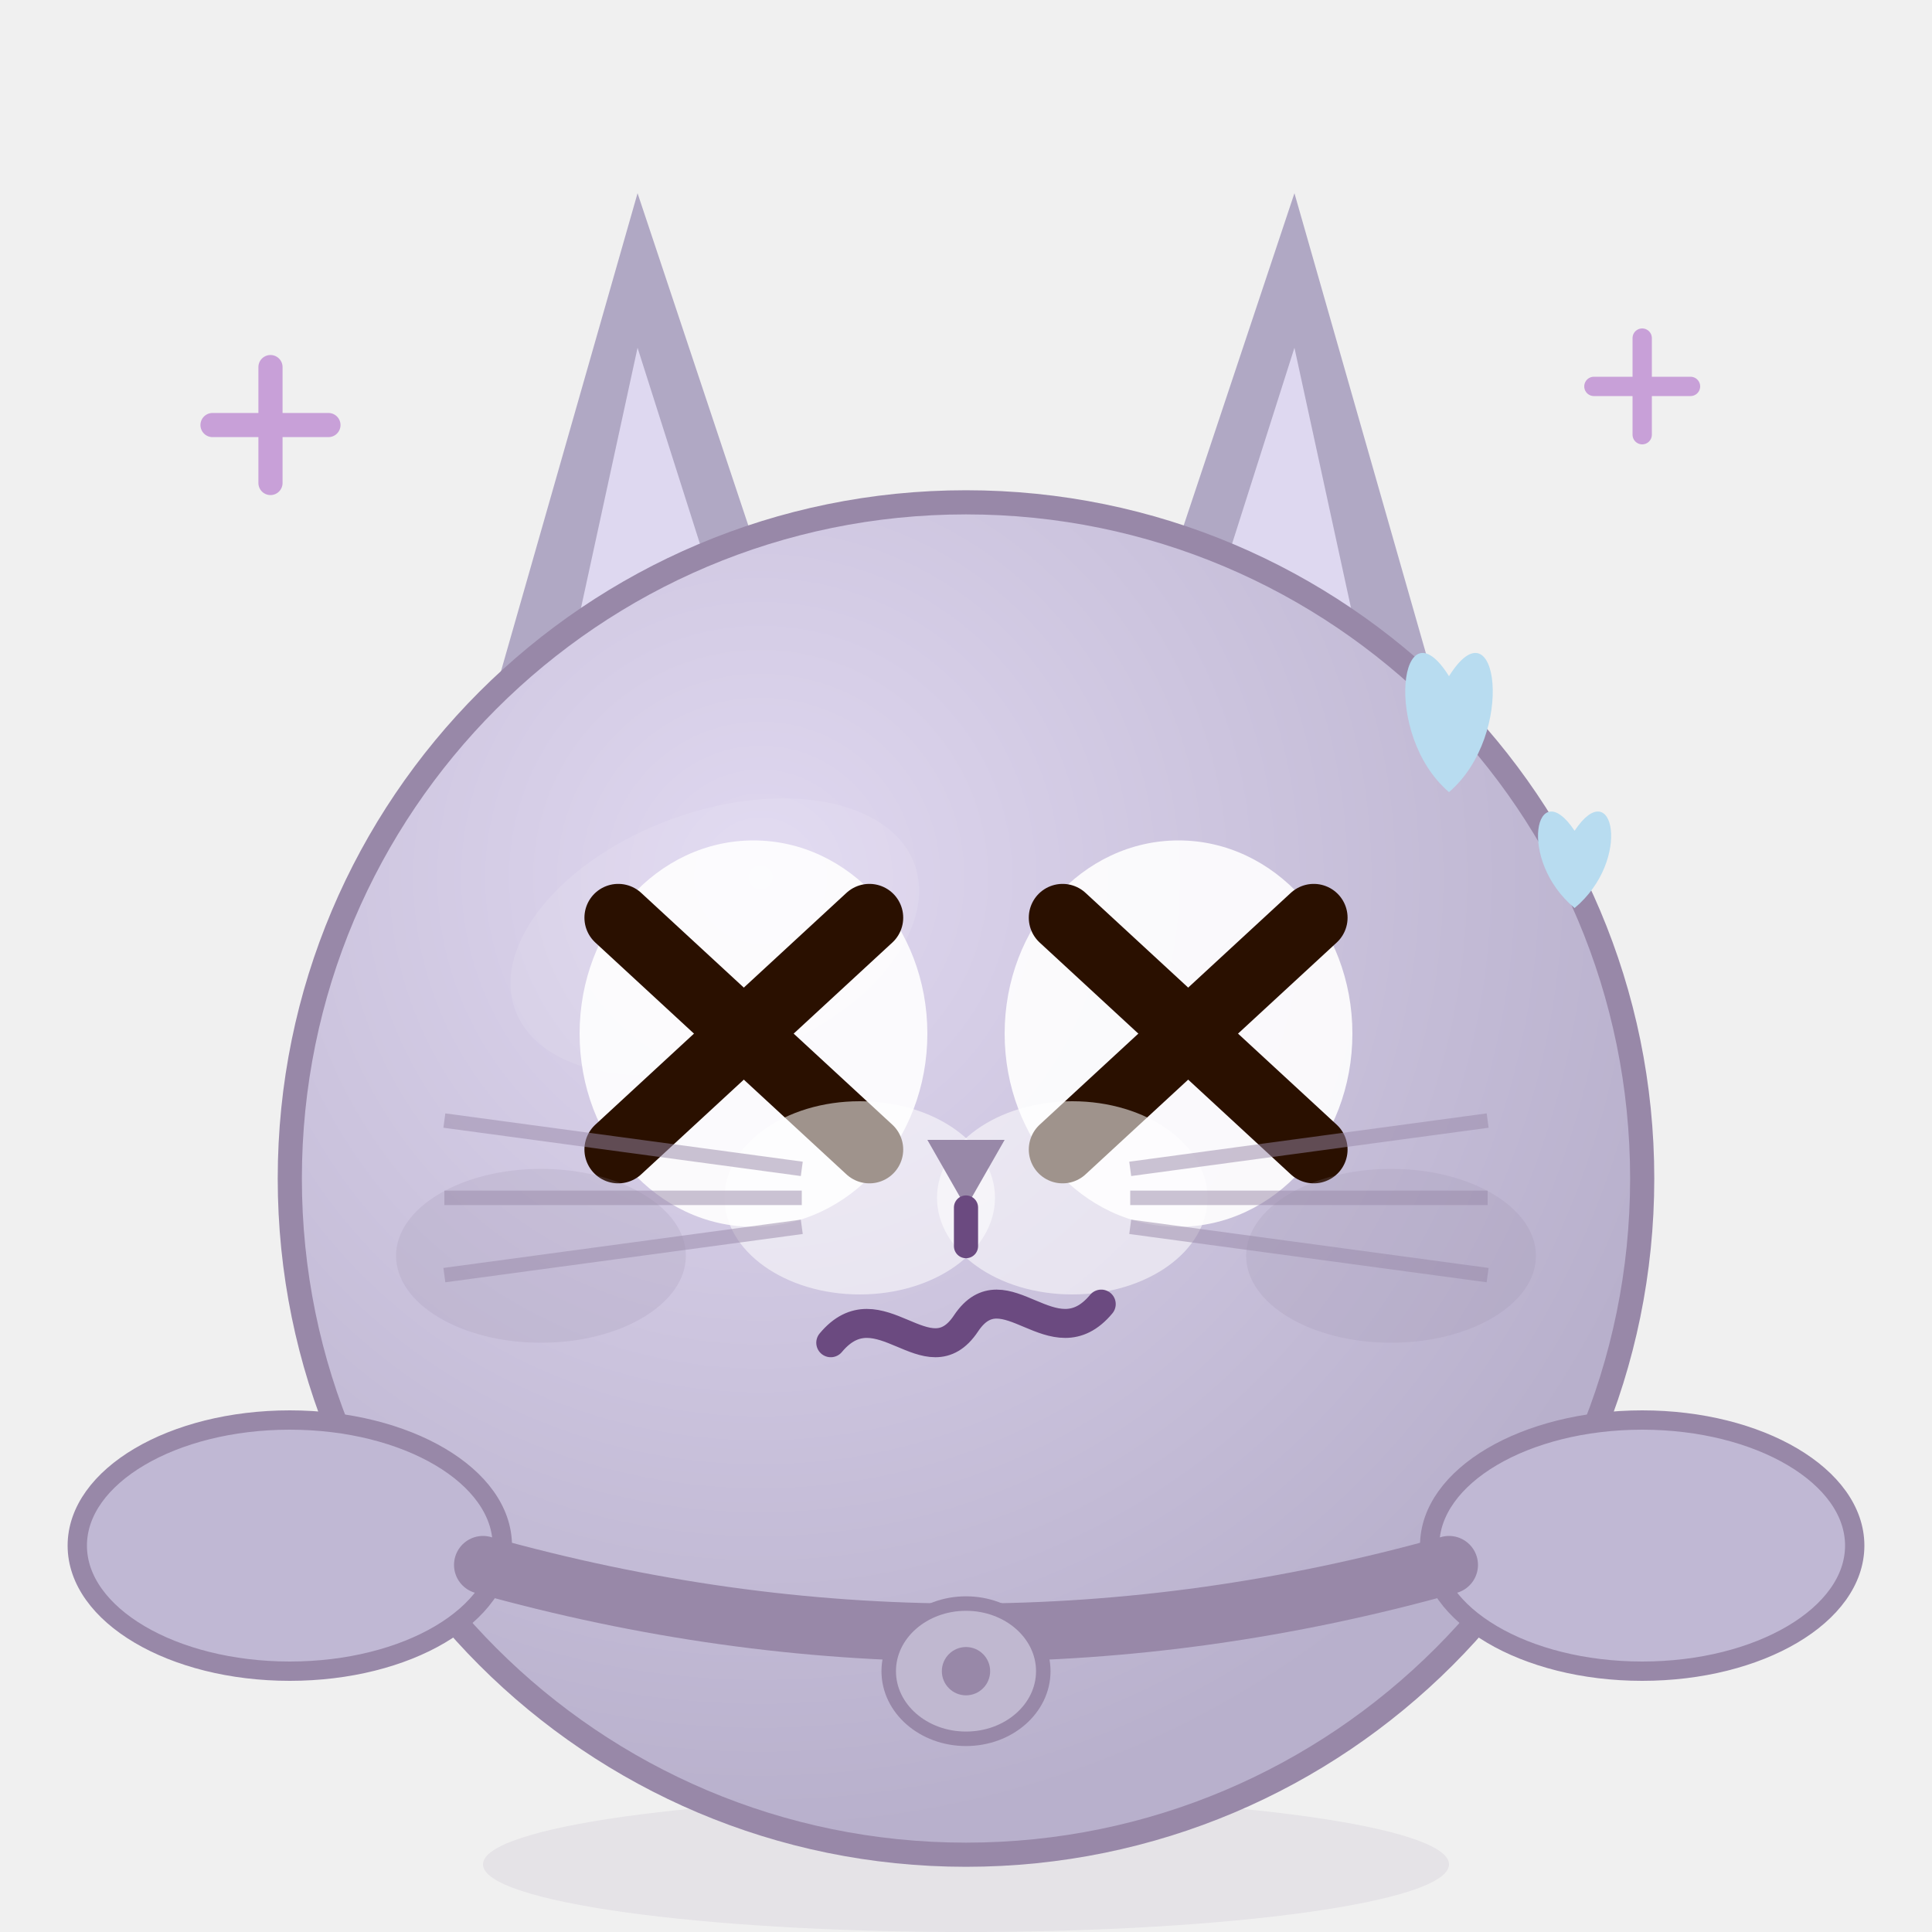
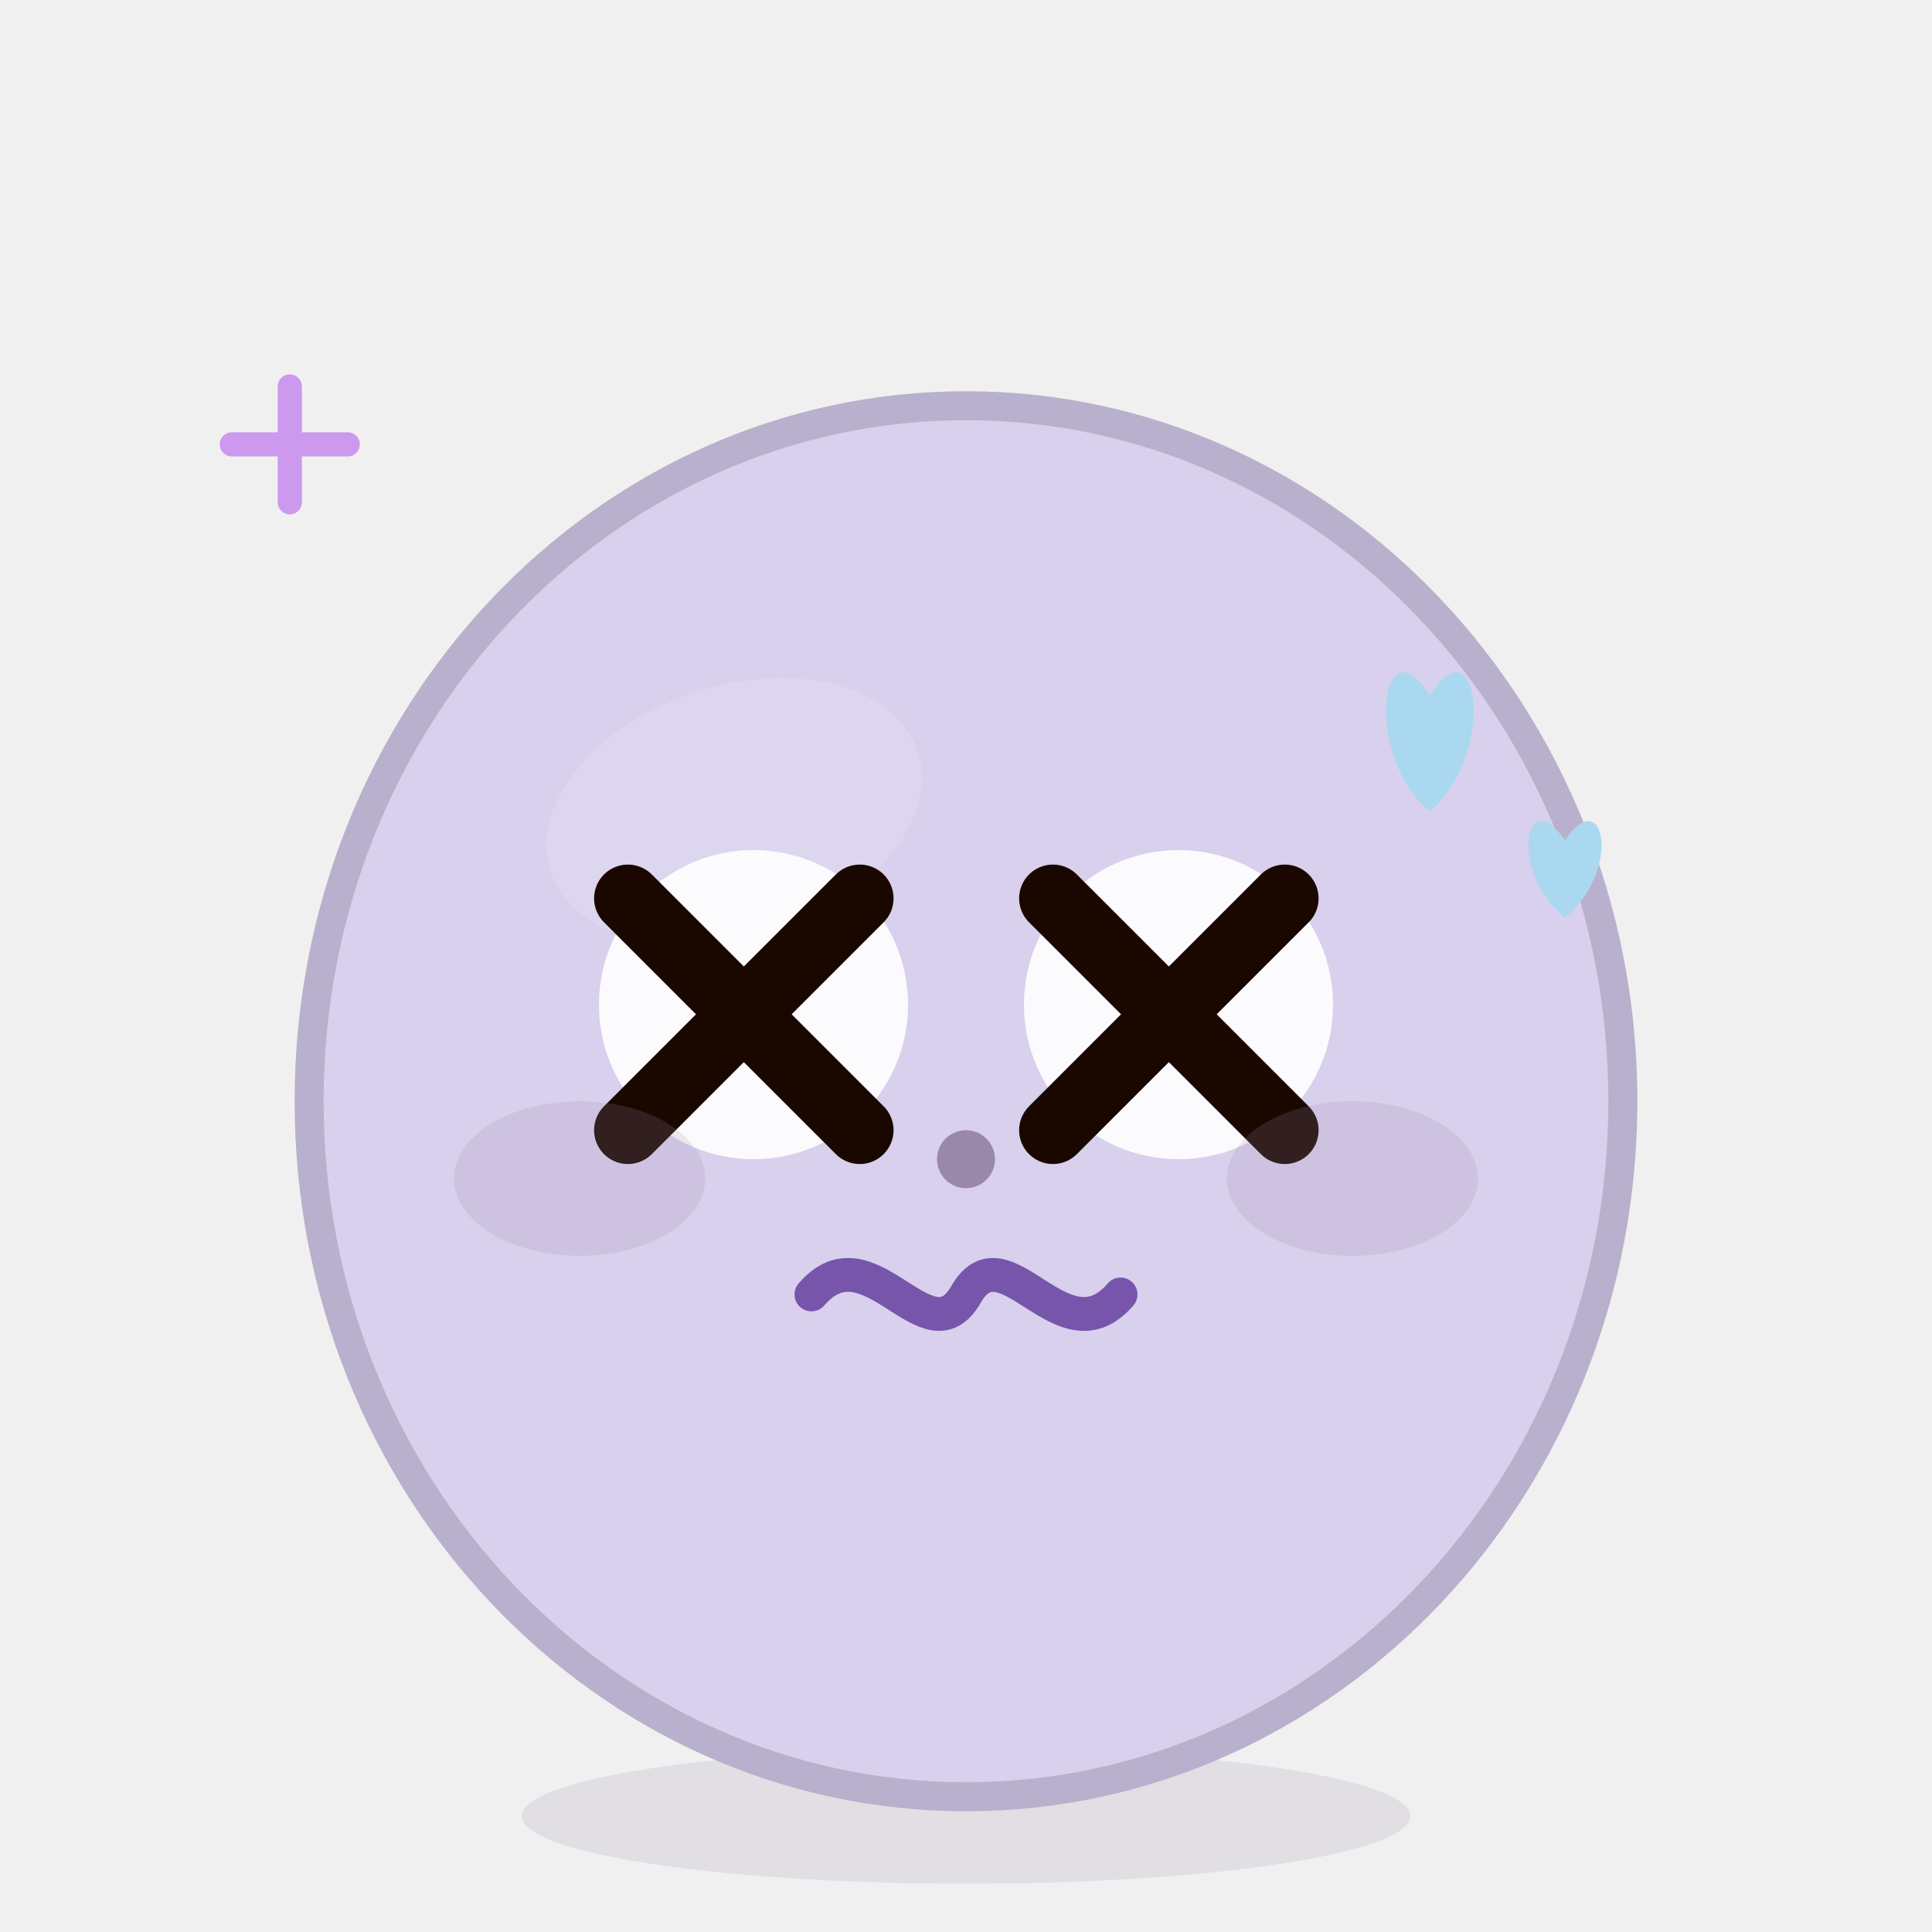
<svg xmlns="http://www.w3.org/2000/svg" viewBox="0 0 200 200">
-   <defs>
-     <radialGradient id="bodyS" cx="35%" cy="28%" r="70%">
-       <stop offset="0%" stop-color="#E0D8F0" />
-       <stop offset="100%" stop-color="#B8B0CC" />
-     </radialGradient>
-   </defs>
-   <ellipse cx="100" cy="193" rx="50" ry="7" fill="#9888A8" opacity="0.13" />
-   <polygon points="46,90 88,86 66,20" fill="#B0A8C4" />
-   <polygon points="56,82 80,80 66,36" fill="#DED8F0" />
-   <polygon points="154,90 112,86 134,20" fill="#B0A8C4" />
-   <polygon points="144,82 120,80 134,36" fill="#DED8F0" />
-   <circle cx="100" cy="122" r="70" fill="url(#bodyS)" />
-   <circle cx="100" cy="122" r="70" fill="none" stroke="#9888A8" stroke-width="2.5" />
-   <ellipse cx="74" cy="97" rx="22" ry="13" fill="white" opacity="0.1" transform="rotate(-20 74 97)" />
-   <ellipse cx="30" cy="160" rx="22" ry="13" fill="#C0B8D4" stroke="#9888A8" stroke-width="2" />
-   <ellipse cx="170" cy="160" rx="22" ry="13" fill="#C0B8D4" stroke="#9888A8" stroke-width="2" />
-   <path d="M 50 162 Q 100 176 150 162" stroke="#9888A8" stroke-width="6" fill="none" stroke-linecap="round" />
-   <ellipse cx="100" cy="173" rx="8" ry="7" fill="#C0B8D0" stroke="#9888A8" stroke-width="1.5" />
-   <circle cx="100" cy="173" r="2.5" fill="#9888A8" />
-   <ellipse cx="78" cy="107" rx="18" ry="20" fill="white" opacity="0.9" />
-   <ellipse cx="122" cy="107" rx="18" ry="20" fill="white" opacity="0.9" />
-   <line x1="64" y1="95" x2="90" y2="119" stroke="#2A1000" stroke-width="7" stroke-linecap="round" />
-   <line x1="90" y1="95" x2="64" y2="119" stroke="#2A1000" stroke-width="7" stroke-linecap="round" />
-   <line x1="110" y1="95" x2="136" y2="119" stroke="#2A1000" stroke-width="7" stroke-linecap="round" />
-   <line x1="136" y1="95" x2="110" y2="119" stroke="#2A1000" stroke-width="7" stroke-linecap="round" />
-   <ellipse cx="89" cy="124" rx="14" ry="10" fill="white" opacity="0.55" />
-   <ellipse cx="111" cy="124" rx="14" ry="10" fill="white" opacity="0.55" />
-   <path d="M 96 118 L 104 118 L 100 125 Z" fill="#9888A8" />
-   <line x1="100" y1="125" x2="100" y2="129" stroke="#6B4A80" stroke-width="2.5" stroke-linecap="round" />
-   <path d="M 86 139 C 91 133 96 143 100 137 C 104 131 109 141 114 135" stroke="#6B4A80" stroke-width="3" fill="none" stroke-linecap="round" />
-   <line x1="46" y1="116" x2="83" y2="121" stroke="#9888A8" stroke-width="1.5" opacity="0.5" />
-   <line x1="46" y1="124" x2="83" y2="124" stroke="#9888A8" stroke-width="1.5" opacity="0.5" />
-   <line x1="46" y1="132" x2="83" y2="127" stroke="#9888A8" stroke-width="1.5" opacity="0.5" />
-   <line x1="117" y1="121" x2="154" y2="116" stroke="#9888A8" stroke-width="1.5" opacity="0.5" />
-   <line x1="117" y1="124" x2="154" y2="124" stroke="#9888A8" stroke-width="1.5" opacity="0.5" />
-   <line x1="117" y1="127" x2="154" y2="132" stroke="#9888A8" stroke-width="1.5" opacity="0.5" />
-   <ellipse cx="56" cy="130" rx="15" ry="9" fill="#9888A8" opacity="0.18" />
-   <ellipse cx="144" cy="130" rx="15" ry="9" fill="#9888A8" opacity="0.18" />
-   <path d="M 150 70 C 145 62 143 76 150 82 C 157 76 155 62 150 70 Z" fill="#B8DCF0" />
-   <path d="M 163 86 C 159 80 157 89 163 94 C 169 89 167 80 163 86 Z" fill="#B8DCF0" />
-   <g transform="translate(28,44)">
-     <line x1="0" y1="-6" x2="0" y2="6" stroke="#C8A0D8" stroke-width="2.5" stroke-linecap="round" />
-     <line x1="-6" y1="0" x2="6" y2="0" stroke="#C8A0D8" stroke-width="2.5" stroke-linecap="round" />
-   </g>
-   <g transform="translate(170,40)">
-     <line x1="0" y1="-5" x2="0" y2="5" stroke="#C8A0D8" stroke-width="2" stroke-linecap="round" />
-     <line x1="-5" y1="0" x2="5" y2="0" stroke="#C8A0D8" stroke-width="2" stroke-linecap="round" />
+   <ellipse cx="100" cy="188" rx="46" ry="7" fill="#9988AA" opacity="0.18" />
+   <ellipse cx="100" cy="114" rx="68" ry="72" fill="#D8D0EC" />
+   <ellipse cx="100" cy="114" rx="68" ry="72" fill="none" stroke="#B8B0CC" stroke-width="3" />
+   <ellipse cx="76" cy="84" rx="20" ry="13" fill="white" opacity="0.14" transform="rotate(-18 76 84)" />
+   <circle cx="78" cy="104" r="16" fill="white" opacity="0.9" />
+   <line x1="65" y1="93" x2="89" y2="117" stroke="#1A0800" stroke-width="7" stroke-linecap="round" />
+   <line x1="89" y1="93" x2="65" y2="117" stroke="#1A0800" stroke-width="7" stroke-linecap="round" />
+   <circle cx="122" cy="104" r="16" fill="white" opacity="0.9" />
+   <line x1="109" y1="93" x2="133" y2="117" stroke="#1A0800" stroke-width="7" stroke-linecap="round" />
+   <line x1="133" y1="93" x2="109" y2="117" stroke="#1A0800" stroke-width="7" stroke-linecap="round" />
+   <ellipse cx="60" cy="122" rx="13" ry="8" fill="#9988AA" opacity="0.18" />
+   <ellipse cx="140" cy="122" rx="13" ry="8" fill="#9988AA" opacity="0.18" />
+   <circle cx="100" cy="120" r="3" fill="#9988AA" />
+   <path d="M 84 134 C 90 127 96 141 100 134 C 104 127 110 141 116 134" stroke="#7755AA" stroke-width="3.5" fill="none" stroke-linecap="round" />
+   <path d="M 148 72 C 143 64 141 78 148 84 C 155 78 153 64 148 72 Z" fill="#AAD8F0" />
+   <path d="M 162 87 C 158 81 156 90 162 95 C 168 90 166 81 162 87 Z" fill="#AAD8F0" />
+   <g transform="translate(30,46)">
+     <line x1="0" y1="-6" x2="0" y2="6" stroke="#CC99EE" stroke-width="2.5" stroke-linecap="round" />
+     <line x1="-6" y1="0" x2="6" y2="0" stroke="#CC99EE" stroke-width="2.5" stroke-linecap="round" />
  </g>
</svg>
